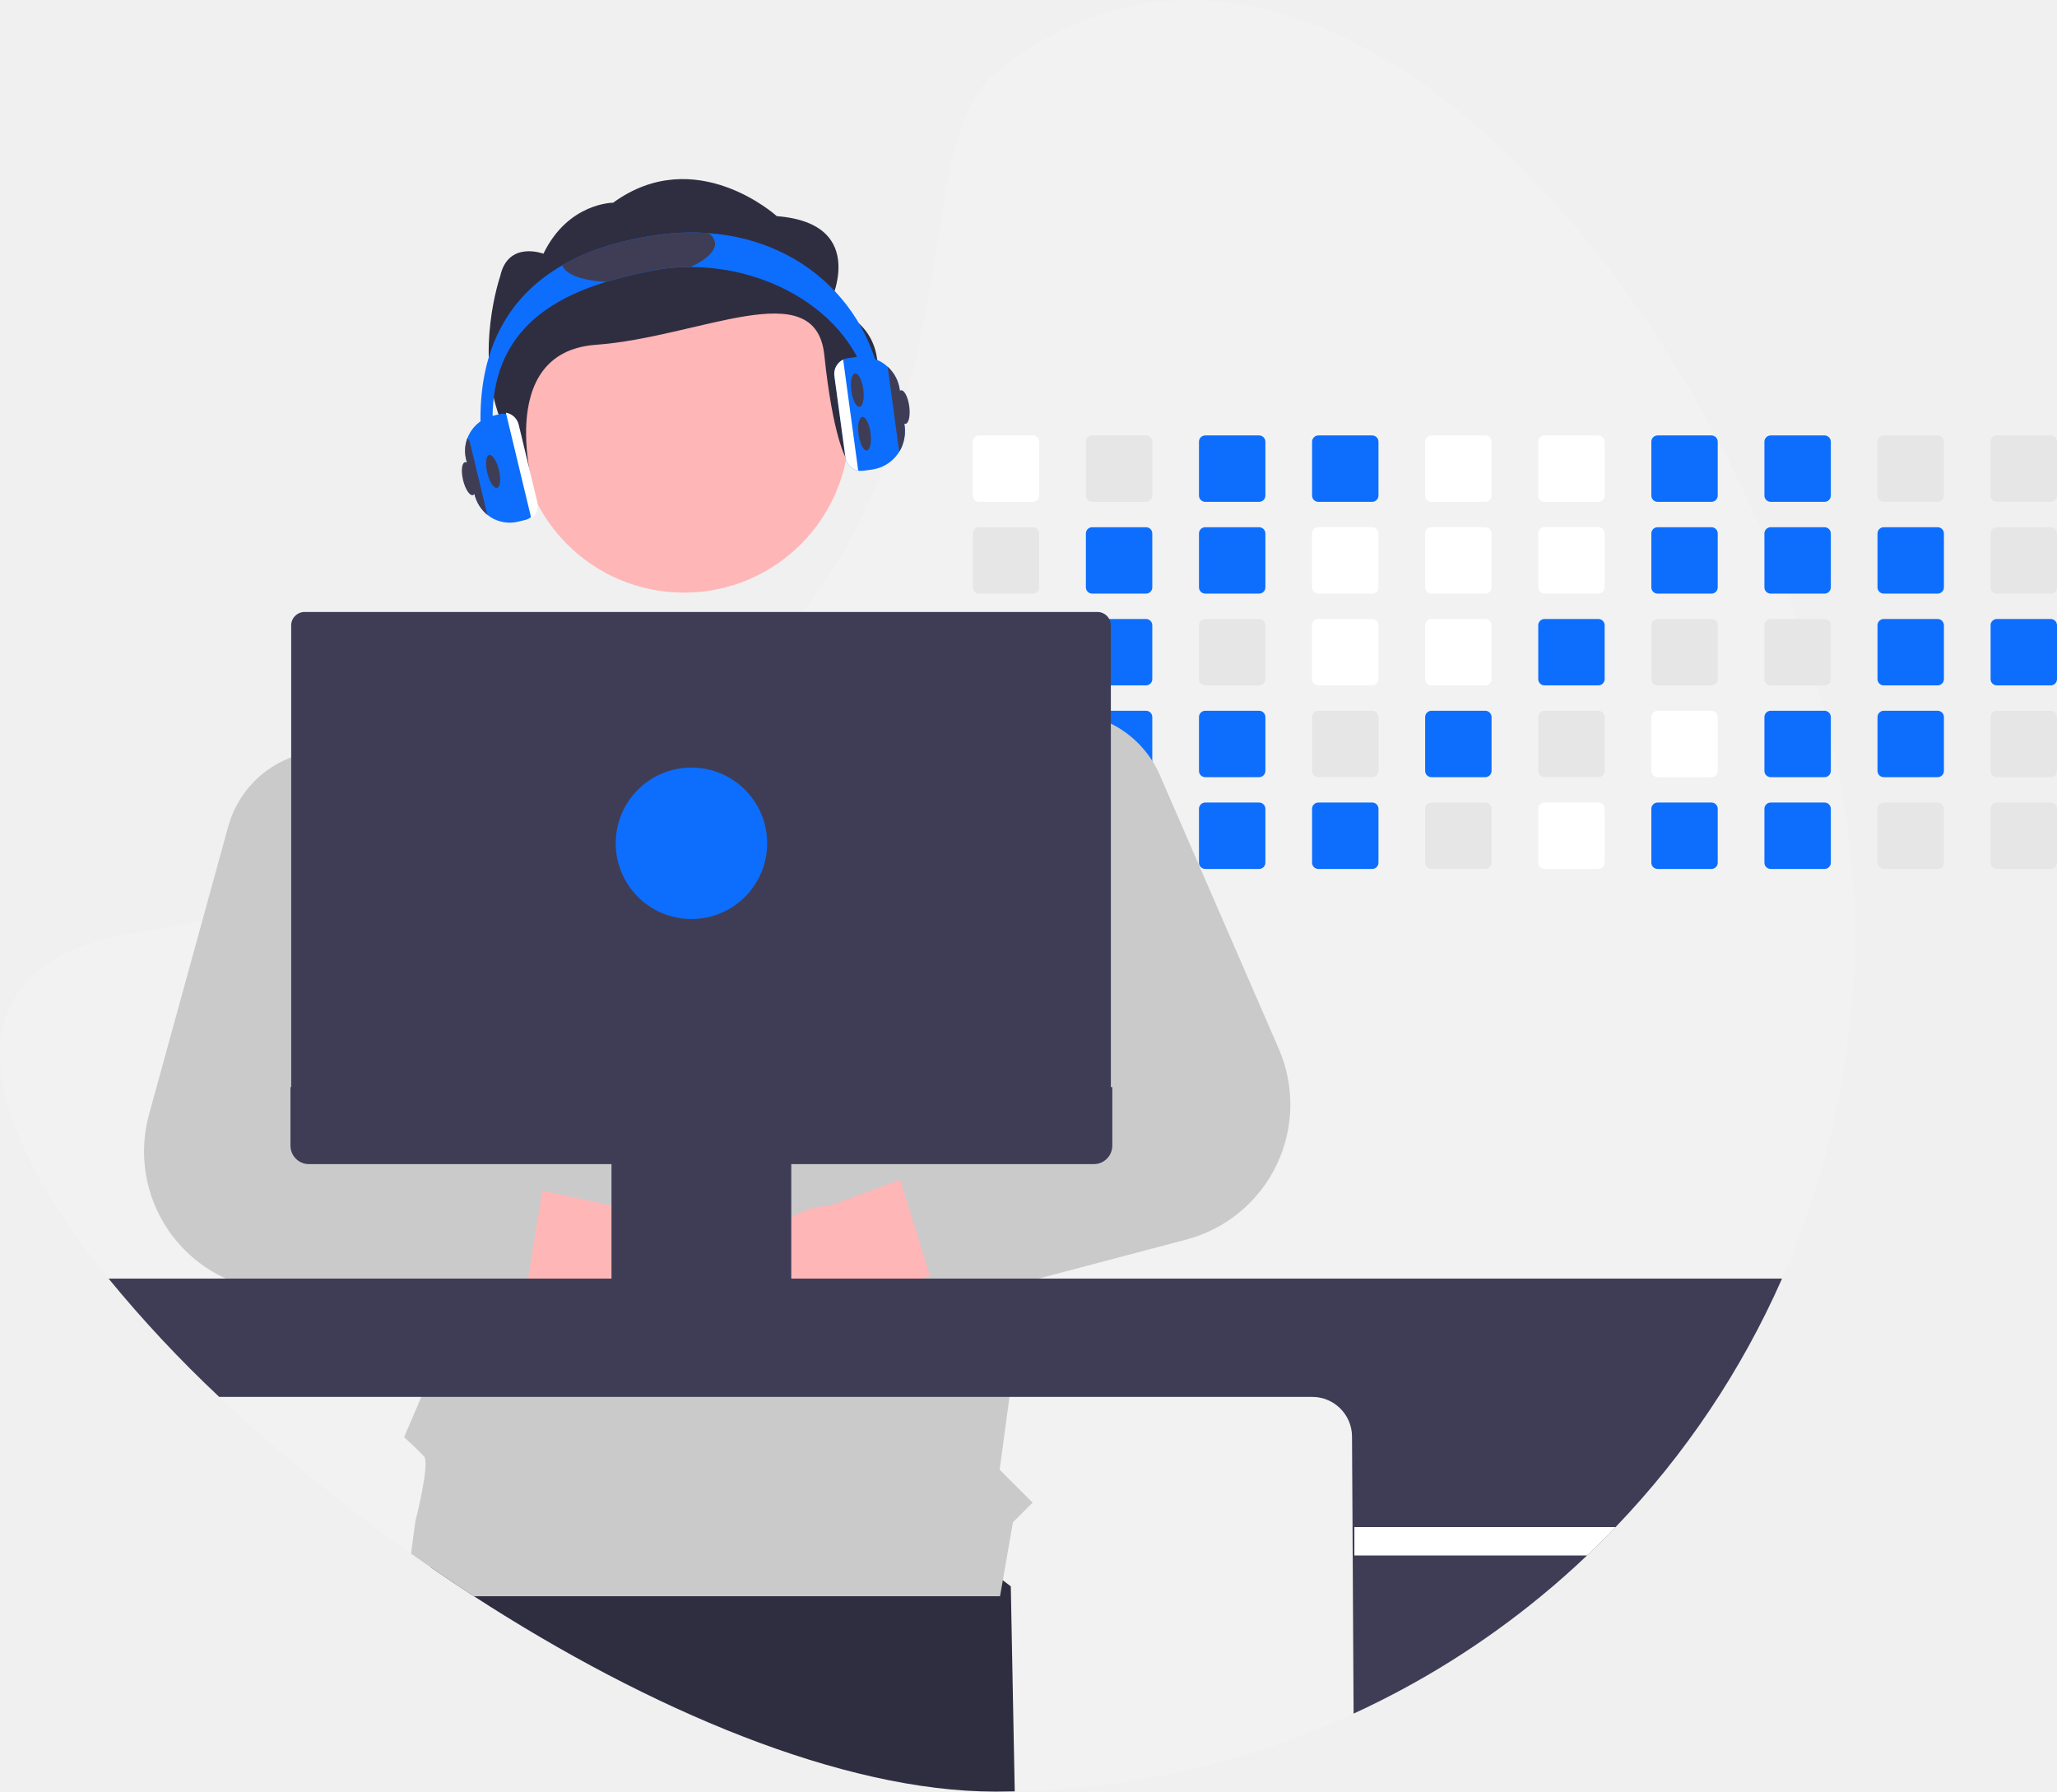
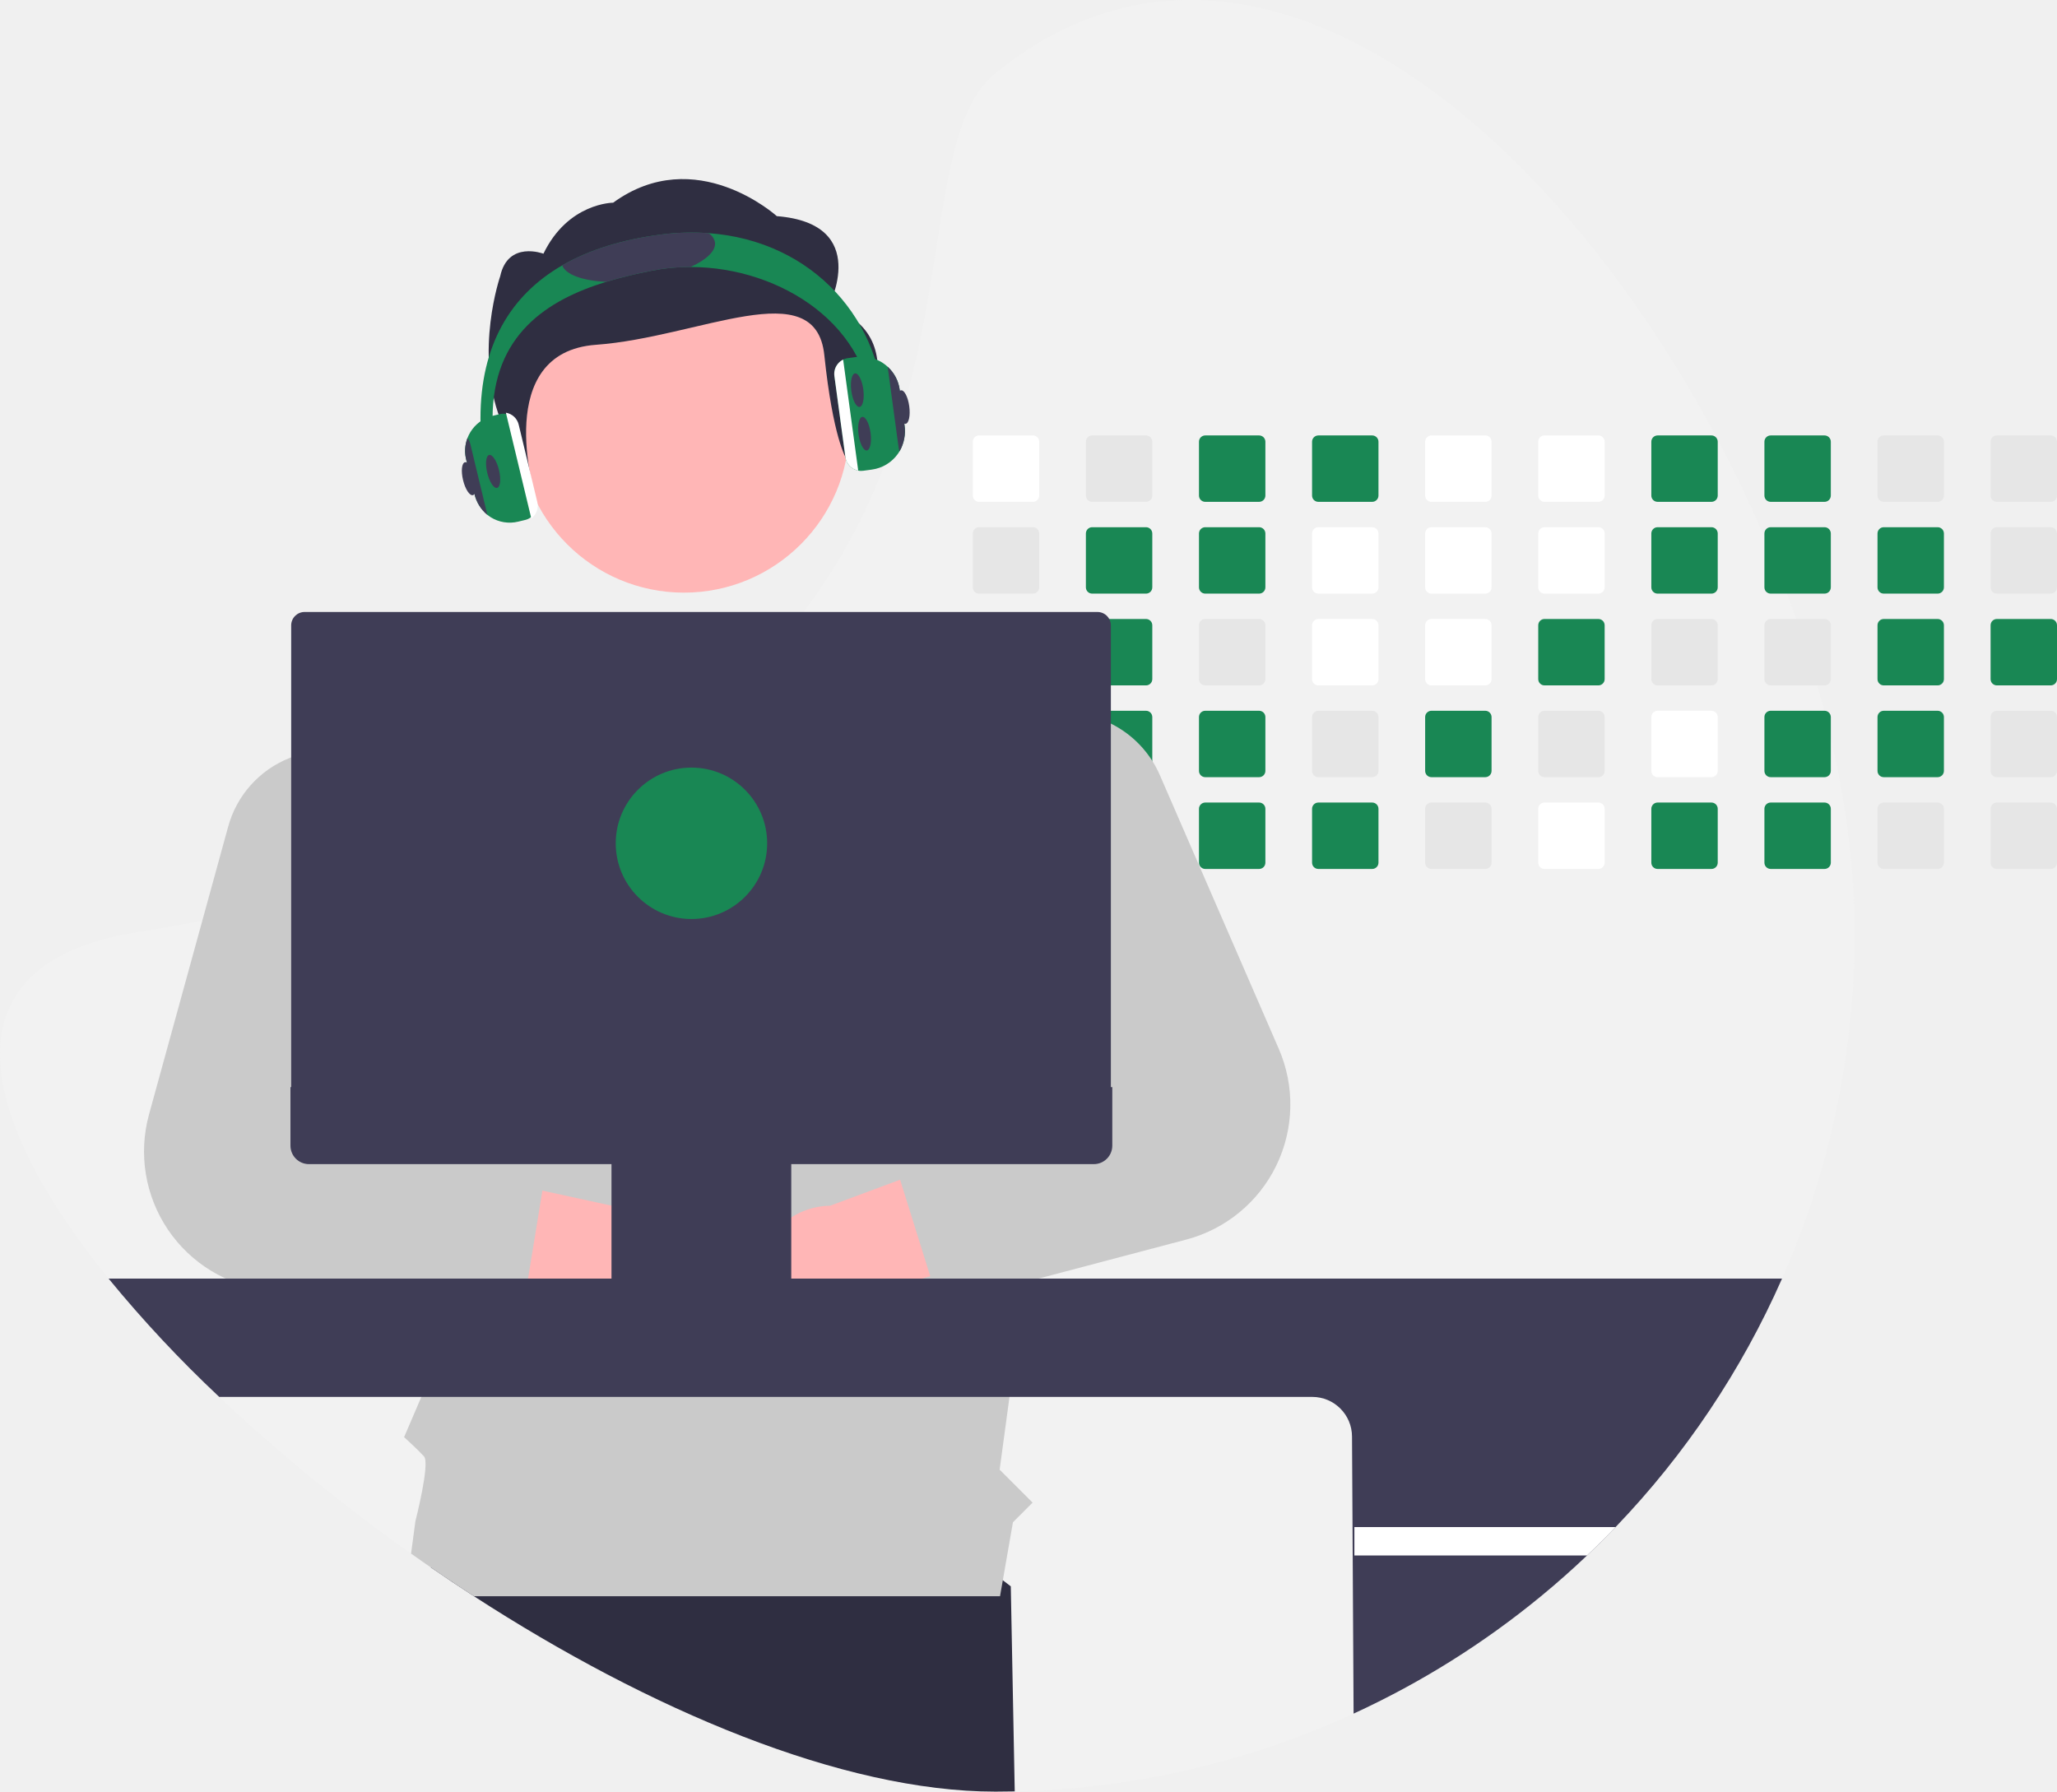
<svg xmlns="http://www.w3.org/2000/svg" data-name="Layer 1" width="850.538" height="740.83" viewBox="0 0 850.538 740.83">
  <path d="M941.609,465.125a354.21,354.21,0,0,1-98.85,245.9q-5.745,6.015-11.8,11.74-9.225,8.775-19.07,16.87a353.934,353.934,0,0,1-217.58,80.69q-3.975.09-7.98.09c-63.43,0-143.21-33.88-215.61-80.78q-8.985-5.82-17.81-11.91-4.125-2.82-8.21-5.72a730.43,730.43,0,0,1-79.32-64.8,514.116,514.116,0,0,1-45.75-48.92c-55.63-68.62-67.9-130.45,11.41-143.16q14.085-2.25,27.34-4.81,19.2-3.69,36.75-7.97,23.64-5.745,44.42-12.46,6.99-2.25,13.66-4.59c65.74-23.09,109.74-53.2,139.69-85.87q7.62-8.295,14.05-16.79a236.055,236.055,0,0,0,17.83-27.12,254.898,254.898,0,0,0,18.41-41.05l.27-.78c23.83-68.74,16.58-132.5,42.87-153.84,112.38-91.23,252.29,38.69,317.96,191.9q4.965,11.58,9.34,23.3,1.965,5.235,3.79,10.49,4.8,13.695,8.71,27.46,1.5,5.25,2.86,10.49c.97,3.77,1.9,7.53,2.76,11.29C938.139,412.305,941.609,439.455,941.609,465.125Z" transform="translate(-174.731 -79.58524)" fill="#f2f2f2" />
  <path d="M594.309,820.325q-3.975.09-7.98.09c-63.43,0-143.21-33.88-215.61-80.78q-8.985-5.82-17.81-11.91l5.16-31.4,156.21-20.74,78.4,59.95Z" transform="translate(-174.731 -79.58524)" fill="#2f2e41" />
  <path d="M601.829,259.635h-22.26a2.601,2.601,0,0,0-2.6,2.6v22.27a2.593,2.593,0,0,0,2.6,2.59h22.26a2.599,2.599,0,0,0,2.6-2.59v-22.27A2.608,2.608,0,0,0,601.829,259.635Z" transform="translate(-174.731 -79.58524)" fill="#fff" />
  <path d="M601.829,297.585h-22.26a2.601,2.601,0,0,0-2.6,2.6v22.27a2.593,2.593,0,0,0,2.6,2.59h22.26a2.599,2.599,0,0,0,2.6-2.59v-22.27A2.608,2.608,0,0,0,601.829,297.585Z" transform="translate(-174.731 -79.58524)" fill="#e6e6e6" />
  <path d="M601.829,335.535h-22.26a2.601,2.601,0,0,0-2.6,2.6v22.26a2.595,2.595,0,0,0,2.6,2.6h22.26a2.601,2.601,0,0,0,2.6-2.6v-22.26A2.608,2.608,0,0,0,601.829,335.535Z" transform="translate(-174.731 -79.58524)" fill="#e6e6e6" />
  <path d="M604.389,375.625a2.617,2.617,0,0,0-2.56-2.14h-22.26a2.601,2.601,0,0,0-2.6,2.6v22.26a2.595,2.595,0,0,0,2.6,2.6h22.26a2.601,2.601,0,0,0,2.6-2.6v-22.26A2.313,2.313,0,0,0,604.389,375.625Z" transform="translate(-174.731 -79.58524)" fill="#e6e6e6" />
  <path d="M602.839,411.635a2.634,2.634,0,0,0-1.01-.2h-22.26a2.595,2.595,0,0,0-2.6,2.6v22.26a2.588,2.588,0,0,0,2.6,2.6h22.26a2.601,2.601,0,0,0,2.6-2.6v-22.26A2.616,2.616,0,0,0,602.839,411.635Z" transform="translate(-174.731 -79.58524)" fill="#e6e6e6" />
  <path d="M648.589,259.635h-22.26a2.601,2.601,0,0,0-2.6,2.6v22.27a2.593,2.593,0,0,0,2.6,2.59h22.26a2.599,2.599,0,0,0,2.6-2.59v-22.27A2.608,2.608,0,0,0,648.589,259.635Z" transform="translate(-174.731 -79.58524)" fill="#e6e6e6" />
-   <path d="M648.589,297.585h-22.26a2.601,2.601,0,0,0-2.6,2.6v22.27a2.593,2.593,0,0,0,2.6,2.59h22.26a2.599,2.599,0,0,0,2.6-2.59v-22.27A2.608,2.608,0,0,0,648.589,297.585Z" transform="translate(-174.731 -79.58524)" fill="#0d6efd" />
-   <path d="M648.589,335.535h-22.26a2.601,2.601,0,0,0-2.6,2.6v22.26a2.595,2.595,0,0,0,2.6,2.6h22.26a2.601,2.601,0,0,0,2.6-2.6v-22.26A2.608,2.608,0,0,0,648.589,335.535Z" transform="translate(-174.731 -79.58524)" fill="#0d6efd" />
-   <path d="M648.589,373.485h-22.26a2.593,2.593,0,0,0-2.46,1.78,2.478,2.478,0,0,0-.14.82v22.26a2.595,2.595,0,0,0,2.6,2.6h22.26a2.601,2.601,0,0,0,2.6-2.6v-22.26A2.608,2.608,0,0,0,648.589,373.485Z" transform="translate(-174.731 -79.58524)" fill="#0d6efd" />
+   <path d="M648.589,297.585h-22.26a2.601,2.601,0,0,0-2.6,2.6v22.27a2.593,2.593,0,0,0,2.6,2.59h22.26a2.599,2.599,0,0,0,2.6-2.59v-22.27A2.608,2.608,0,0,0,648.589,297.585Z" transform="translate(-174.731 -79.58524)" fill="#198754" />
+   <path d="M648.589,335.535h-22.26a2.601,2.601,0,0,0-2.6,2.6v22.26a2.595,2.595,0,0,0,2.6,2.6h22.26a2.601,2.601,0,0,0,2.6-2.6v-22.26A2.608,2.608,0,0,0,648.589,335.535Z" transform="translate(-174.731 -79.58524)" fill="#198754" />
+   <path d="M648.589,373.485h-22.26a2.593,2.593,0,0,0-2.46,1.78,2.478,2.478,0,0,0-.14.82v22.26a2.595,2.595,0,0,0,2.6,2.6h22.26a2.601,2.601,0,0,0,2.6-2.6v-22.26A2.608,2.608,0,0,0,648.589,373.485Z" transform="translate(-174.731 -79.58524)" fill="#198754" />
  <path d="M648.589,411.435h-22.26a2.595,2.595,0,0,0-2.6,2.6v22.26a2.595,2.595,0,0,0,2.6,2.6h22.26a2.601,2.601,0,0,0,2.6-2.6v-22.26A2.601,2.601,0,0,0,648.589,411.435Z" transform="translate(-174.731 -79.58524)" fill="#e6e6e6" />
-   <path d="M695.349,259.635h-22.26a2.601,2.601,0,0,0-2.6,2.6v22.27a2.593,2.593,0,0,0,2.6,2.59h22.26a2.599,2.599,0,0,0,2.6-2.59v-22.27A2.608,2.608,0,0,0,695.349,259.635Z" transform="translate(-174.731 -79.58524)" fill="#0d6efd" />
-   <path d="M695.349,297.585h-22.26a2.601,2.601,0,0,0-2.6,2.6v22.27a2.593,2.593,0,0,0,2.6,2.59h22.26a2.599,2.599,0,0,0,2.6-2.59v-22.27A2.608,2.608,0,0,0,695.349,297.585Z" transform="translate(-174.731 -79.58524)" fill="#0d6efd" />
+   <path d="M695.349,259.635h-22.26a2.601,2.601,0,0,0-2.6,2.6v22.27a2.593,2.593,0,0,0,2.6,2.59h22.26a2.599,2.599,0,0,0,2.6-2.59v-22.27A2.608,2.608,0,0,0,695.349,259.635Z" transform="translate(-174.731 -79.58524)" fill="#198754" />
+   <path d="M695.349,297.585h-22.26a2.601,2.601,0,0,0-2.6,2.6v22.27a2.593,2.593,0,0,0,2.6,2.59h22.26a2.599,2.599,0,0,0,2.6-2.59v-22.27A2.608,2.608,0,0,0,695.349,297.585Z" transform="translate(-174.731 -79.58524)" fill="#198754" />
  <path d="M695.349,335.535h-22.26a2.601,2.601,0,0,0-2.6,2.6v22.26a2.595,2.595,0,0,0,2.6,2.6h22.26a2.601,2.601,0,0,0,2.6-2.6v-22.26A2.608,2.608,0,0,0,695.349,335.535Z" transform="translate(-174.731 -79.58524)" fill="#e6e6e6" />
-   <path d="M695.349,373.485h-22.26a2.601,2.601,0,0,0-2.6,2.6v22.26a2.595,2.595,0,0,0,2.6,2.6h22.26a2.601,2.601,0,0,0,2.6-2.6v-22.26A2.608,2.608,0,0,0,695.349,373.485Z" transform="translate(-174.731 -79.58524)" fill="#0d6efd" />
-   <path d="M695.349,411.435h-22.26a2.595,2.595,0,0,0-2.6,2.6v22.26a2.595,2.595,0,0,0,2.6,2.6h22.26a2.601,2.601,0,0,0,2.6-2.6v-22.26A2.601,2.601,0,0,0,695.349,411.435Z" transform="translate(-174.731 -79.58524)" fill="#0d6efd" />
-   <path d="M742.109,259.635h-22.26a2.601,2.601,0,0,0-2.6,2.6v22.27a2.593,2.593,0,0,0,2.6,2.59h22.26a2.599,2.599,0,0,0,2.6-2.59v-22.27A2.608,2.608,0,0,0,742.109,259.635Z" transform="translate(-174.731 -79.58524)" fill="#0d6efd" />
+   <path d="M695.349,373.485h-22.26a2.601,2.601,0,0,0-2.6,2.6v22.26a2.595,2.595,0,0,0,2.6,2.6h22.26a2.601,2.601,0,0,0,2.6-2.6v-22.26A2.608,2.608,0,0,0,695.349,373.485Z" transform="translate(-174.731 -79.58524)" fill="#198754" />
+   <path d="M695.349,411.435h-22.26a2.595,2.595,0,0,0-2.6,2.6v22.26a2.595,2.595,0,0,0,2.6,2.6h22.26a2.601,2.601,0,0,0,2.6-2.6v-22.26A2.601,2.601,0,0,0,695.349,411.435Z" transform="translate(-174.731 -79.58524)" fill="#198754" />
+   <path d="M742.109,259.635h-22.26a2.601,2.601,0,0,0-2.6,2.6v22.27a2.593,2.593,0,0,0,2.6,2.59h22.26a2.599,2.599,0,0,0,2.6-2.59v-22.27A2.608,2.608,0,0,0,742.109,259.635Z" transform="translate(-174.731 -79.58524)" fill="#198754" />
  <path d="M742.109,297.585h-22.26a2.601,2.601,0,0,0-2.6,2.6v22.27a2.593,2.593,0,0,0,2.6,2.59h22.26a2.599,2.599,0,0,0,2.6-2.59v-22.27A2.608,2.608,0,0,0,742.109,297.585Z" transform="translate(-174.731 -79.58524)" fill="#fff" />
  <path d="M742.109,335.535h-22.26a2.601,2.601,0,0,0-2.6,2.6v22.26a2.595,2.595,0,0,0,2.6,2.6h22.26a2.601,2.601,0,0,0,2.6-2.6v-22.26A2.608,2.608,0,0,0,742.109,335.535Z" transform="translate(-174.731 -79.58524)" fill="#fff" />
  <path d="M742.109,373.485h-22.26a2.601,2.601,0,0,0-2.6,2.6v22.26a2.595,2.595,0,0,0,2.6,2.6h22.26a2.601,2.601,0,0,0,2.6-2.6v-22.26A2.608,2.608,0,0,0,742.109,373.485Z" transform="translate(-174.731 -79.58524)" fill="#e6e6e6" />
-   <path d="M742.109,411.435h-22.26a2.595,2.595,0,0,0-2.6,2.6v22.26a2.595,2.595,0,0,0,2.6,2.6h22.26a2.601,2.601,0,0,0,2.6-2.6v-22.26A2.601,2.601,0,0,0,742.109,411.435Z" transform="translate(-174.731 -79.58524)" fill="#0d6efd" />
+   <path d="M742.109,411.435h-22.26a2.595,2.595,0,0,0-2.6,2.6v22.26a2.595,2.595,0,0,0,2.6,2.6h22.26a2.601,2.601,0,0,0,2.6-2.6v-22.26A2.601,2.601,0,0,0,742.109,411.435Z" transform="translate(-174.731 -79.58524)" fill="#198754" />
  <path d="M788.869,259.635h-22.27a2.599,2.599,0,0,0-2.59,2.6v22.27a2.591,2.591,0,0,0,2.59,2.59h22.27a2.599,2.599,0,0,0,2.6-2.59v-22.27A2.608,2.608,0,0,0,788.869,259.635Z" transform="translate(-174.731 -79.58524)" fill="#fff" />
  <path d="M788.869,297.585h-22.27a2.599,2.599,0,0,0-2.59,2.6v22.27a2.59,2.59,0,0,0,2.59,2.59h22.27a2.599,2.599,0,0,0,2.6-2.59v-22.27A2.608,2.608,0,0,0,788.869,297.585Z" transform="translate(-174.731 -79.58524)" fill="#fff" />
  <path d="M788.869,335.535h-22.27a2.599,2.599,0,0,0-2.59,2.6v22.26a2.593,2.593,0,0,0,2.59,2.6h22.27a2.601,2.601,0,0,0,2.6-2.6v-22.26A2.608,2.608,0,0,0,788.869,335.535Z" transform="translate(-174.731 -79.58524)" fill="#fff" />
-   <path d="M788.869,373.485h-22.27a2.599,2.599,0,0,0-2.59,2.6v22.26a2.593,2.593,0,0,0,2.59,2.6h22.27a2.601,2.601,0,0,0,2.6-2.6v-22.26A2.608,2.608,0,0,0,788.869,373.485Z" transform="translate(-174.731 -79.58524)" fill="#0d6efd" />
+   <path d="M788.869,373.485h-22.27a2.599,2.599,0,0,0-2.59,2.6v22.26a2.593,2.593,0,0,0,2.59,2.6h22.27a2.601,2.601,0,0,0,2.6-2.6v-22.26A2.608,2.608,0,0,0,788.869,373.485Z" transform="translate(-174.731 -79.58524)" fill="#198754" />
  <path d="M788.869,411.435h-22.27a2.593,2.593,0,0,0-2.59,2.6v22.26a2.593,2.593,0,0,0,2.59,2.6h22.27a2.601,2.601,0,0,0,2.6-2.6v-22.26A2.601,2.601,0,0,0,788.869,411.435Z" transform="translate(-174.731 -79.58524)" fill="#e6e6e6" />
  <path d="M835.629,259.635h-22.27a2.599,2.599,0,0,0-2.59,2.6v22.27a2.591,2.591,0,0,0,2.59,2.59h22.27a2.599,2.599,0,0,0,2.6-2.59v-22.27A2.608,2.608,0,0,0,835.629,259.635Z" transform="translate(-174.731 -79.58524)" fill="#fff" />
  <path d="M835.629,297.585h-22.27a2.599,2.599,0,0,0-2.59,2.6v22.27a2.59,2.59,0,0,0,2.59,2.59h22.27a2.599,2.599,0,0,0,2.6-2.59v-22.27A2.608,2.608,0,0,0,835.629,297.585Z" transform="translate(-174.731 -79.58524)" fill="#fff" />
-   <path d="M835.629,335.535h-22.27a2.599,2.599,0,0,0-2.59,2.6v22.26a2.593,2.593,0,0,0,2.59,2.6h22.27a2.601,2.601,0,0,0,2.6-2.6v-22.26A2.608,2.608,0,0,0,835.629,335.535Z" transform="translate(-174.731 -79.58524)" fill="#0d6efd" />
+   <path d="M835.629,335.535h-22.27a2.599,2.599,0,0,0-2.59,2.6v22.26a2.593,2.593,0,0,0,2.59,2.6h22.27a2.601,2.601,0,0,0,2.6-2.6v-22.26A2.608,2.608,0,0,0,835.629,335.535Z" transform="translate(-174.731 -79.58524)" fill="#198754" />
  <path d="M835.629,373.485h-22.27a2.599,2.599,0,0,0-2.59,2.6v22.26a2.593,2.593,0,0,0,2.59,2.6h22.27a2.601,2.601,0,0,0,2.6-2.6v-22.26A2.608,2.608,0,0,0,835.629,373.485Z" transform="translate(-174.731 -79.58524)" fill="#e6e6e6" />
  <path d="M835.629,411.435h-22.27a2.593,2.593,0,0,0-2.59,2.6v22.26a2.593,2.593,0,0,0,2.59,2.6h22.27a2.601,2.601,0,0,0,2.6-2.6v-22.26A2.601,2.601,0,0,0,835.629,411.435Z" transform="translate(-174.731 -79.58524)" fill="#fff" />
-   <path d="M882.389,259.635h-22.27a2.599,2.599,0,0,0-2.59,2.6v22.27a2.591,2.591,0,0,0,2.59,2.59h22.27a2.599,2.599,0,0,0,2.6-2.59v-22.27A2.608,2.608,0,0,0,882.389,259.635Z" transform="translate(-174.731 -79.58524)" fill="#0d6efd" />
-   <path d="M882.389,297.585h-22.27a2.599,2.599,0,0,0-2.59,2.6v22.27a2.59,2.59,0,0,0,2.59,2.59h22.27a2.599,2.599,0,0,0,2.6-2.59v-22.27A2.608,2.608,0,0,0,882.389,297.585Z" transform="translate(-174.731 -79.58524)" fill="#0d6efd" />
+   <path d="M882.389,259.635h-22.27a2.599,2.599,0,0,0-2.59,2.6v22.27a2.591,2.591,0,0,0,2.59,2.59h22.27a2.599,2.599,0,0,0,2.6-2.59v-22.27A2.608,2.608,0,0,0,882.389,259.635Z" transform="translate(-174.731 -79.58524)" fill="#198754" />
+   <path d="M882.389,297.585h-22.27a2.599,2.599,0,0,0-2.59,2.6v22.27a2.59,2.59,0,0,0,2.59,2.59h22.27a2.599,2.599,0,0,0,2.6-2.59v-22.27A2.608,2.608,0,0,0,882.389,297.585Z" transform="translate(-174.731 -79.58524)" fill="#198754" />
  <path d="M882.389,335.535h-22.27a2.599,2.599,0,0,0-2.59,2.6v22.26a2.593,2.593,0,0,0,2.59,2.6h22.27a2.601,2.601,0,0,0,2.6-2.6v-22.26A2.608,2.608,0,0,0,882.389,335.535Z" transform="translate(-174.731 -79.58524)" fill="#e6e6e6" />
  <path d="M882.389,373.485h-22.27a2.599,2.599,0,0,0-2.59,2.6v22.26a2.593,2.593,0,0,0,2.59,2.6h22.27a2.601,2.601,0,0,0,2.6-2.6v-22.26A2.608,2.608,0,0,0,882.389,373.485Z" transform="translate(-174.731 -79.58524)" fill="#fff" />
-   <path d="M882.389,411.435h-22.27a2.593,2.593,0,0,0-2.59,2.6v22.26a2.593,2.593,0,0,0,2.59,2.6h22.27a2.601,2.601,0,0,0,2.6-2.6v-22.26A2.601,2.601,0,0,0,882.389,411.435Z" transform="translate(-174.731 -79.58524)" fill="#0d6efd" />
-   <path d="M929.149,259.635h-22.27a2.599,2.599,0,0,0-2.59,2.6v22.27a2.591,2.591,0,0,0,2.59,2.59h22.27a2.599,2.599,0,0,0,2.6-2.59v-22.27A2.608,2.608,0,0,0,929.149,259.635Z" transform="translate(-174.731 -79.58524)" fill="#0d6efd" />
-   <path d="M929.149,297.585h-22.27a2.599,2.599,0,0,0-2.59,2.6v22.27a2.59,2.59,0,0,0,2.59,2.59h22.27a2.599,2.599,0,0,0,2.6-2.59v-22.27A2.608,2.608,0,0,0,929.149,297.585Z" transform="translate(-174.731 -79.58524)" fill="#0d6efd" />
+   <path d="M882.389,411.435h-22.27a2.593,2.593,0,0,0-2.59,2.6v22.26a2.593,2.593,0,0,0,2.59,2.6h22.27a2.601,2.601,0,0,0,2.6-2.6v-22.26A2.601,2.601,0,0,0,882.389,411.435Z" transform="translate(-174.731 -79.58524)" fill="#198754" />
+   <path d="M929.149,259.635h-22.27a2.599,2.599,0,0,0-2.59,2.6v22.27a2.591,2.591,0,0,0,2.59,2.59h22.27a2.599,2.599,0,0,0,2.6-2.59v-22.27A2.608,2.608,0,0,0,929.149,259.635Z" transform="translate(-174.731 -79.58524)" fill="#198754" />
+   <path d="M929.149,297.585h-22.27a2.599,2.599,0,0,0-2.59,2.6v22.27a2.59,2.59,0,0,0,2.59,2.59h22.27a2.599,2.599,0,0,0,2.6-2.59v-22.27A2.608,2.608,0,0,0,929.149,297.585Z" transform="translate(-174.731 -79.58524)" fill="#198754" />
  <path d="M929.149,335.535h-22.27a2.599,2.599,0,0,0-2.59,2.6v22.26a2.593,2.593,0,0,0,2.59,2.6h22.27a2.601,2.601,0,0,0,2.6-2.6v-22.26A2.608,2.608,0,0,0,929.149,335.535Z" transform="translate(-174.731 -79.58524)" fill="#e6e6e6" />
-   <path d="M929.149,373.485h-22.27a2.599,2.599,0,0,0-2.59,2.6v22.26a2.593,2.593,0,0,0,2.59,2.6h22.27a2.601,2.601,0,0,0,2.6-2.6v-22.26A2.608,2.608,0,0,0,929.149,373.485Z" transform="translate(-174.731 -79.58524)" fill="#0d6efd" />
-   <path d="M929.149,411.435h-22.27a2.593,2.593,0,0,0-2.59,2.6v22.26a2.593,2.593,0,0,0,2.59,2.6h22.27a2.601,2.601,0,0,0,2.6-2.6v-22.26A2.601,2.601,0,0,0,929.149,411.435Z" transform="translate(-174.731 -79.58524)" fill="#0d6efd" />
+   <path d="M929.149,373.485h-22.27a2.599,2.599,0,0,0-2.59,2.6v22.26a2.593,2.593,0,0,0,2.59,2.6h22.27a2.601,2.601,0,0,0,2.6-2.6v-22.26A2.608,2.608,0,0,0,929.149,373.485Z" transform="translate(-174.731 -79.58524)" fill="#198754" />
+   <path d="M929.149,411.435h-22.27a2.593,2.593,0,0,0-2.59,2.6v22.26a2.593,2.593,0,0,0,2.59,2.6h22.27a2.601,2.601,0,0,0,2.6-2.6v-22.26A2.601,2.601,0,0,0,929.149,411.435Z" transform="translate(-174.731 -79.58524)" fill="#198754" />
  <path d="M975.909,259.635h-22.27a2.599,2.599,0,0,0-2.59,2.6v22.27a2.591,2.591,0,0,0,2.59,2.59h22.27a2.599,2.599,0,0,0,2.6-2.59v-22.27A2.608,2.608,0,0,0,975.909,259.635Z" transform="translate(-174.731 -79.58524)" fill="#e6e6e6" />
-   <path d="M975.909,297.585h-22.27a2.599,2.599,0,0,0-2.59,2.6v22.27a2.59,2.59,0,0,0,2.59,2.59h22.27a2.599,2.599,0,0,0,2.6-2.59v-22.27A2.608,2.608,0,0,0,975.909,297.585Z" transform="translate(-174.731 -79.58524)" fill="#0d6efd" />
-   <path d="M975.909,335.535h-22.27a2.599,2.599,0,0,0-2.59,2.6v22.26a2.593,2.593,0,0,0,2.59,2.6h22.27a2.601,2.601,0,0,0,2.6-2.6v-22.26A2.608,2.608,0,0,0,975.909,335.535Z" transform="translate(-174.731 -79.58524)" fill="#0d6efd" />
-   <path d="M975.909,373.485h-22.27a2.599,2.599,0,0,0-2.59,2.6v22.26a2.593,2.593,0,0,0,2.59,2.6h22.27a2.601,2.601,0,0,0,2.6-2.6v-22.26A2.608,2.608,0,0,0,975.909,373.485Z" transform="translate(-174.731 -79.58524)" fill="#0d6efd" />
+   <path d="M975.909,297.585h-22.27a2.599,2.599,0,0,0-2.59,2.6v22.27a2.59,2.59,0,0,0,2.59,2.59h22.27a2.599,2.599,0,0,0,2.6-2.59v-22.27A2.608,2.608,0,0,0,975.909,297.585Z" transform="translate(-174.731 -79.58524)" fill="#198754" />
+   <path d="M975.909,335.535h-22.27a2.599,2.599,0,0,0-2.59,2.6v22.26a2.593,2.593,0,0,0,2.59,2.6h22.27a2.601,2.601,0,0,0,2.6-2.6v-22.26A2.608,2.608,0,0,0,975.909,335.535Z" transform="translate(-174.731 -79.58524)" fill="#198754" />
+   <path d="M975.909,373.485h-22.27a2.599,2.599,0,0,0-2.59,2.6v22.26a2.593,2.593,0,0,0,2.59,2.6h22.27a2.601,2.601,0,0,0,2.6-2.6v-22.26A2.608,2.608,0,0,0,975.909,373.485Z" transform="translate(-174.731 -79.58524)" fill="#198754" />
  <path d="M975.909,411.435h-22.27a2.593,2.593,0,0,0-2.59,2.6v22.26a2.593,2.593,0,0,0,2.59,2.6h22.27a2.601,2.601,0,0,0,2.6-2.6v-22.26A2.601,2.601,0,0,0,975.909,411.435Z" transform="translate(-174.731 -79.58524)" fill="#e6e6e6" />
  <path d="M1022.669,259.635h-22.27a2.599,2.599,0,0,0-2.59,2.6v22.27a2.591,2.591,0,0,0,2.59,2.59h22.27a2.599,2.599,0,0,0,2.6-2.59v-22.27A2.608,2.608,0,0,0,1022.669,259.635Z" transform="translate(-174.731 -79.58524)" fill="#e6e6e6" />
  <path d="M1022.669,297.585h-22.27a2.599,2.599,0,0,0-2.59,2.6v22.27a2.591,2.591,0,0,0,2.59,2.59h22.27a2.599,2.599,0,0,0,2.6-2.59v-22.27A2.608,2.608,0,0,0,1022.669,297.585Z" transform="translate(-174.731 -79.58524)" fill="#e6e6e6" />
-   <path d="M1022.669,335.535h-22.27a2.599,2.599,0,0,0-2.59,2.6v22.26a2.593,2.593,0,0,0,2.59,2.6h22.27a2.601,2.601,0,0,0,2.6-2.6v-22.26A2.608,2.608,0,0,0,1022.669,335.535Z" transform="translate(-174.731 -79.58524)" fill="#0d6efd" />
+   <path d="M1022.669,335.535h-22.27a2.599,2.599,0,0,0-2.59,2.6v22.26a2.593,2.593,0,0,0,2.59,2.6h22.27a2.601,2.601,0,0,0,2.6-2.6v-22.26A2.608,2.608,0,0,0,1022.669,335.535Z" transform="translate(-174.731 -79.58524)" fill="#198754" />
  <path d="M1022.669,373.485h-22.27a2.599,2.599,0,0,0-2.59,2.6v22.26a2.593,2.593,0,0,0,2.59,2.6h22.27a2.601,2.601,0,0,0,2.6-2.6v-22.26A2.608,2.608,0,0,0,1022.669,373.485Z" transform="translate(-174.731 -79.58524)" fill="#e6e6e6" />
  <path d="M1022.669,411.435h-22.27a2.593,2.593,0,0,0-2.59,2.6v22.26a2.593,2.593,0,0,0,2.59,2.6h22.27a2.601,2.601,0,0,0,2.6-2.6v-22.26A2.601,2.601,0,0,0,1022.669,411.435Z" transform="translate(-174.731 -79.58524)" fill="#e6e6e6" />
  <polygon points="336.095 660.051 335.475 660.051 336.005 659.981 336.095 660.051" fill="#2f2e41" />
  <circle id="b6132315-04e2-4cdb-a713-107c9cd58b0b" data-name="ab6171fa-7d69-4734-b81c-8dff60f9761b" cx="282.814" cy="176.733" r="68.322" fill="#ffb6b6" />
-   <path id="f4304bdd-ba2d-4fff-b404-410205410c5d-85" data-name="bf427902-b9bf-4946-b5d7-5c1c7e04535e" d="M517.377,206.226s17.869-34.161-21.444-37.266c0,0-33.515-30.402-67.676-5.558,0,0-18.633,0-28.823,21.086,0,0-14.655-5.558-17.876,9.317,0,0-10.723,31.055,0,59.005,10.723,27.95,14.285,31.055,14.285,31.055s-17.621-58.598,25.27-61.704,90.887-29.909,94.461,4.251,8.953,42.578,8.953,42.578S558.479,220.201,517.377,206.226Z" transform="translate(-174.731 -79.58524)" fill="#2f2e41" />
+   <path id="f4304bdd-ba2d-4fff-b404-410205410c5d-231" data-name="bf427902-b9bf-4946-b5d7-5c1c7e04535e" d="M517.377,206.226s17.869-34.161-21.444-37.266c0,0-33.515-30.402-67.676-5.558,0,0-18.633,0-28.823,21.086,0,0-14.655-5.558-17.876,9.317,0,0-10.723,31.055,0,59.005,10.723,27.95,14.285,31.055,14.285,31.055s-17.621-58.598,25.27-61.704,90.887-29.909,94.461,4.251,8.953,42.578,8.953,42.578S558.479,220.201,517.377,206.226Z" transform="translate(-174.731 -79.58524)" fill="#2f2e41" />
  <path d="M634.279,424.695l-.22,1.16-2.47,13.04-17.07,90.2-1.01,5.31-2.12,11.23-2.9,15.32-6.43,33.95-1.84,9.73-.69,3.65-.24,1.28-1.91,10.07-.58,3.04-4.66,34.53-4.07,30.09,13.62,13.62-8.12,8.12-5.33,30.53.01.07H370.719q-13.2-8.55-26.02-17.63l1.79-13.4s6.16-23.93,3.57-26.79c-2.58-2.86-8.24-7.97-8.24-7.97l7.13-16.64.99-2.31-1.66-34.43-.04-.83-.55-11.35-.07-1.46-.11-2.19-2.11-43.68-.04-.72-.64-13.24-.6-12.59-.26-5.31-2.57-53.13-1.74-36.08-1.52-31.41,6.11-2.07,65.35-22.21,27.07-35.19,56.34.42,27.58.21,46.02,42.68,10.47,5,.08.04,7.51,3.59,19.04,9.09,20.13,9.62,10.33,4.93Z" transform="translate(-174.731 -79.58524)" fill="#cacaca" />
  <path d="M443.84,637.136a30.286,30.286,0,0,1-40.664-22.43L296.617,599.588l37.043-41.902,95.511,20.78a30.45,30.45,0,0,1,14.669,58.67Z" transform="translate(-174.731 -79.58524)" fill="#ffb6b6" />
  <path d="M396.329,560.955a13.522,13.522,0,0,0-7.89-4.87l-43.72-9.09-4.49-.93a18.933,18.933,0,0,1-12.53-9.07,19.161,19.161,0,0,1-2.45-7.9,18.895,18.895,0,0,1,.89-7.48l15.15-45.65,9.83-29.62a41.792,41.792,0,0,0,2.09-11.05,43.349,43.349,0,0,0-9.07-28.89,42.693,42.693,0,0,0-49.01-13.64c-.25.09-.51.19-.76.29a42.583,42.583,0,0,0-25.31,28.41l-10.68,38.85-22.03,80.09a57.766,57.766,0,0,0,48.96,72.68l62.97,7.38,29.14,3.42a13.497,13.497,0,0,0,14.84-10.73,4.895,4.895,0,0,0,.11-.55l.7-4.32,5.93-36.38.06-.37A13.475,13.475,0,0,0,396.329,560.955Z" transform="translate(-174.731 -79.58524)" fill="#cacaca" />
  <path d="M511.714,638.302a30.286,30.286,0,0,0,37.094-27.94l103.362-29.994L609.588,544.109l-91.626,34.041a30.45,30.45,0,0,0-6.249,60.152Z" transform="translate(-174.731 -79.58524)" fill="#ffb6b6" />
  <path d="M703.489,513.275,654.329,400.135a42.819,42.819,0,0,0-20.27-21.35,43.356,43.356,0,0,0-8.78-3.2c-.47-.12-.94-.23-1.41-.32a42.132,42.132,0,0,0-19.48.36,42.814,42.814,0,0,0-27.34,21.73,1.004,1.004,0,0,0-.08.14,43.1,43.1,0,0,0-.37,38.85l.61,1.22,34.74,69.77a18.9,18.9,0,0,1-10.5,26.19l-2.44.88-43.88,15.85a13.497,13.497,0,0,0-8.33,16.79l.11.35,12.3,39.36c.06.18.12.36.19.54a7.054,7.054,0,0,0,.4.99,13.482,13.482,0,0,0,15.81,7.53l23.68-6.25,4.83-1.28,61.15-16.15a57.76,57.76,0,0,0,38.22-78.86Z" transform="translate(-174.731 -79.58524)" fill="#cacaca" />
  <path d="M219.629,608.285a514.116,514.116,0,0,0,45.75,48.92h451.97a16.446,16.446,0,0,1,16.42,16.43l.65,114.53a355.43,355.43,0,0,0,77.47-48.53q9.84-8.085,19.07-16.87,6.045-5.73,11.8-11.74a355.629,355.629,0,0,0,68.82-102.74Z" transform="translate(-174.731 -79.58524)" fill="#3f3d56" />
  <path d="M842.759,711.025q-5.745,6.015-11.8,11.74H734.749v-11.74Z" transform="translate(-174.731 -79.58524)" fill="#fff" />
  <path d="M633.379,335.535a5.538,5.538,0,0,0-4.87-2.9H300.669a5.555,5.555,0,0,0-5.54,5.55v196.22H634.059V338.185A5.385,5.385,0,0,0,633.379,335.535Z" transform="translate(-174.731 -79.58524)" fill="#3f3d56" />
  <path d="M294.832,529.092V553.306a7.644,7.644,0,0,0,7.644,7.644H427.573v47.787h-1.662a.993.993,0,0,0-.993.993v3.324a.993.993,0,0,0,.993.993h77.658a.993.993,0,0,0,.993-.993v-3.324a.993.993,0,0,0-.993-.993h-1.662V560.95H627.004a7.644,7.644,0,0,0,7.644-7.644V529.092Z" transform="translate(-174.731 -79.58524)" fill="#3f3d56" />
-   <circle cx="285.903" cy="348.704" r="31.306" fill="#0d6efd" />
-   <path d="M540.399,252.585h-5c0-37.8-37.41-62.57-75.15-62.59a82.382,82.382,0,0,0-16.35,1.59c-6.06,1.21-12.35,2.66-18.53,4.55-24.37,7.47-46.97,21.91-46.97,56.45a78.591,78.591,0,0,0,2.54,19.88l-4.84,1.26a83.876,83.876,0,0,1-2.7-21.14c0-30.18,12.39-50.91,33.79-63.27,11.25-6.5,24.98-10.69,40.71-12.73a97.131,97.131,0,0,1,19.75-.6C511.049,179.105,540.399,212.385,540.399,252.585Z" transform="translate(-174.731 -79.58524)" fill="#0d6efd" />
-   <path d="M548.729,255.355l-1.97-14.56a15.71,15.71,0,0,0-5-9.56,15.816,15.816,0,0,0-13.25-4l-3.13.43a6.524,6.524,0,0,0-4.35,2.53,6.548,6.548,0,0,0-1.29,4.87l4.55,33.54a6.577,6.577,0,0,0,5.3,5.57,6.154,6.154,0,0,0,1.22.12,6.499,6.499,0,0,0,.88-.06l3.5-.47a15.791,15.791,0,0,0,10.74-6.43c.27-.38.53-.77.77-1.17A16.748,16.748,0,0,0,548.729,255.355Z" transform="translate(-174.731 -79.58524)" fill="#0d6efd" />
+   <circle cx="285.903" cy="348.704" r="31.306" fill="#198754" />
+   <path d="M540.399,252.585h-5c0-37.8-37.41-62.57-75.15-62.59a82.382,82.382,0,0,0-16.35,1.59c-6.06,1.21-12.35,2.66-18.53,4.55-24.37,7.47-46.97,21.91-46.97,56.45a78.591,78.591,0,0,0,2.54,19.88l-4.84,1.26a83.876,83.876,0,0,1-2.7-21.14c0-30.18,12.39-50.91,33.79-63.27,11.25-6.5,24.98-10.69,40.71-12.73a97.131,97.131,0,0,1,19.75-.6C511.049,179.105,540.399,212.385,540.399,252.585Z" transform="translate(-174.731 -79.58524)" fill="#198754" />
+   <path d="M548.729,255.355l-1.97-14.56a15.71,15.71,0,0,0-5-9.56,15.816,15.816,0,0,0-13.25-4l-3.13.43a6.524,6.524,0,0,0-4.35,2.53,6.548,6.548,0,0,0-1.29,4.87l4.55,33.54a6.577,6.577,0,0,0,5.3,5.57,6.154,6.154,0,0,0,1.22.12,6.499,6.499,0,0,0,.88-.06l3.5-.47a15.791,15.791,0,0,0,10.74-6.43c.27-.38.53-.77.77-1.17A16.748,16.748,0,0,0,548.729,255.355Z" transform="translate(-174.731 -79.58524)" fill="#198754" />
  <path d="M523.359,228.275a6.432,6.432,0,0,0-2.33,1.92,6.548,6.548,0,0,0-1.29,4.87l4.55,33.54a6.577,6.577,0,0,0,5.3,5.57Z" transform="translate(-174.731 -79.58524)" fill="#fff" />
  <path d="M548.729,255.355l-1.97-14.56a15.71,15.71,0,0,0-5-9.56l4.53,33.37a6.176,6.176,0,0,0,.41,1.56A16.748,16.748,0,0,0,548.729,255.355Z" transform="translate(-174.731 -79.58524)" fill="#3f3d56" />
  <ellipse cx="532.218" cy="258.909" rx="2.5" ry="7" transform="translate(-204.7047 -5.69071) rotate(-7.72549)" fill="#3f3d56" />
  <ellipse cx="529.218" cy="240.909" rx="2.5" ry="7" transform="translate(-202.3122 -6.25736) rotate(-7.72549)" fill="#3f3d56" />
  <ellipse cx="548.218" cy="247.909" rx="2.5" ry="7" transform="translate(-203.0808 -3.63971) rotate(-7.72549)" fill="#3f3d56" />
  <path d="M460.249,189.995a82.382,82.382,0,0,0-16.35,1.59c-6.06,1.21-12.35,2.66-18.53,4.55-9.65-.47-16.75-2.97-18.18-6.82,11.25-6.5,24.98-10.69,40.71-12.73a97.131,97.131,0,0,1,19.75-.6,5.727,5.727,0,0,1,2.72,3.82C470.839,183.285,466.869,186.985,460.249,189.995Z" transform="translate(-174.731 -79.58524)" fill="#3f3d56" />
-   <path d="M396.409,287.285l-7.7-32.01a6.024,6.024,0,0,0-4.88-4.55,6.733,6.733,0,0,0-1-.08,6.026,6.026,0,0,0-1.4.17l-2.98.72a14.904,14.904,0,0,0-10.99,17.96l3.45,14.36a15.845,15.845,0,0,0,5.34,8.62,14.045,14.045,0,0,0,1.36.97,14.809,14.809,0,0,0,11.37,1.84l2.97-.72a5.84,5.84,0,0,0,2.17-1.01A5.993,5.993,0,0,0,396.409,287.285Z" transform="translate(-174.731 -79.58524)" fill="#0d6efd" />
+   <path d="M396.409,287.285l-7.7-32.01a6.024,6.024,0,0,0-4.88-4.55,6.733,6.733,0,0,0-1-.08,6.026,6.026,0,0,0-1.4.17l-2.98.72a14.904,14.904,0,0,0-10.99,17.96l3.45,14.36a15.845,15.845,0,0,0,5.34,8.62,14.045,14.045,0,0,0,1.36.97,14.809,14.809,0,0,0,11.37,1.84l2.97-.72a5.84,5.84,0,0,0,2.17-1.01A5.993,5.993,0,0,0,396.409,287.285Z" transform="translate(-174.731 -79.58524)" fill="#198754" />
  <ellipse cx="378.629" cy="274.523" rx="2.5" ry="7" transform="translate(-228.4506 16.61926) rotate(-13.53051)" fill="#3f3d56" />
  <ellipse cx="368.629" cy="277.523" rx="2.5" ry="7" transform="translate(-229.4301 14.36289) rotate(-13.53051)" fill="#3f3d56" />
  <path d="M396.899,287.165l-7.7-32.01a6.532,6.532,0,0,0-5.29-4.92l10.51,43.72A6.511,6.511,0,0,0,396.899,287.165Z" transform="translate(-174.731 -79.58524)" fill="#fff" />
  <path d="M369.199,263.155a6.476,6.476,0,0,0-1.17-2.45,14.725,14.725,0,0,0-.57,8.79l3.45,14.36a15.845,15.845,0,0,0,5.34,8.62Z" transform="translate(-174.731 -79.58524)" fill="#3f3d56" />
</svg>
